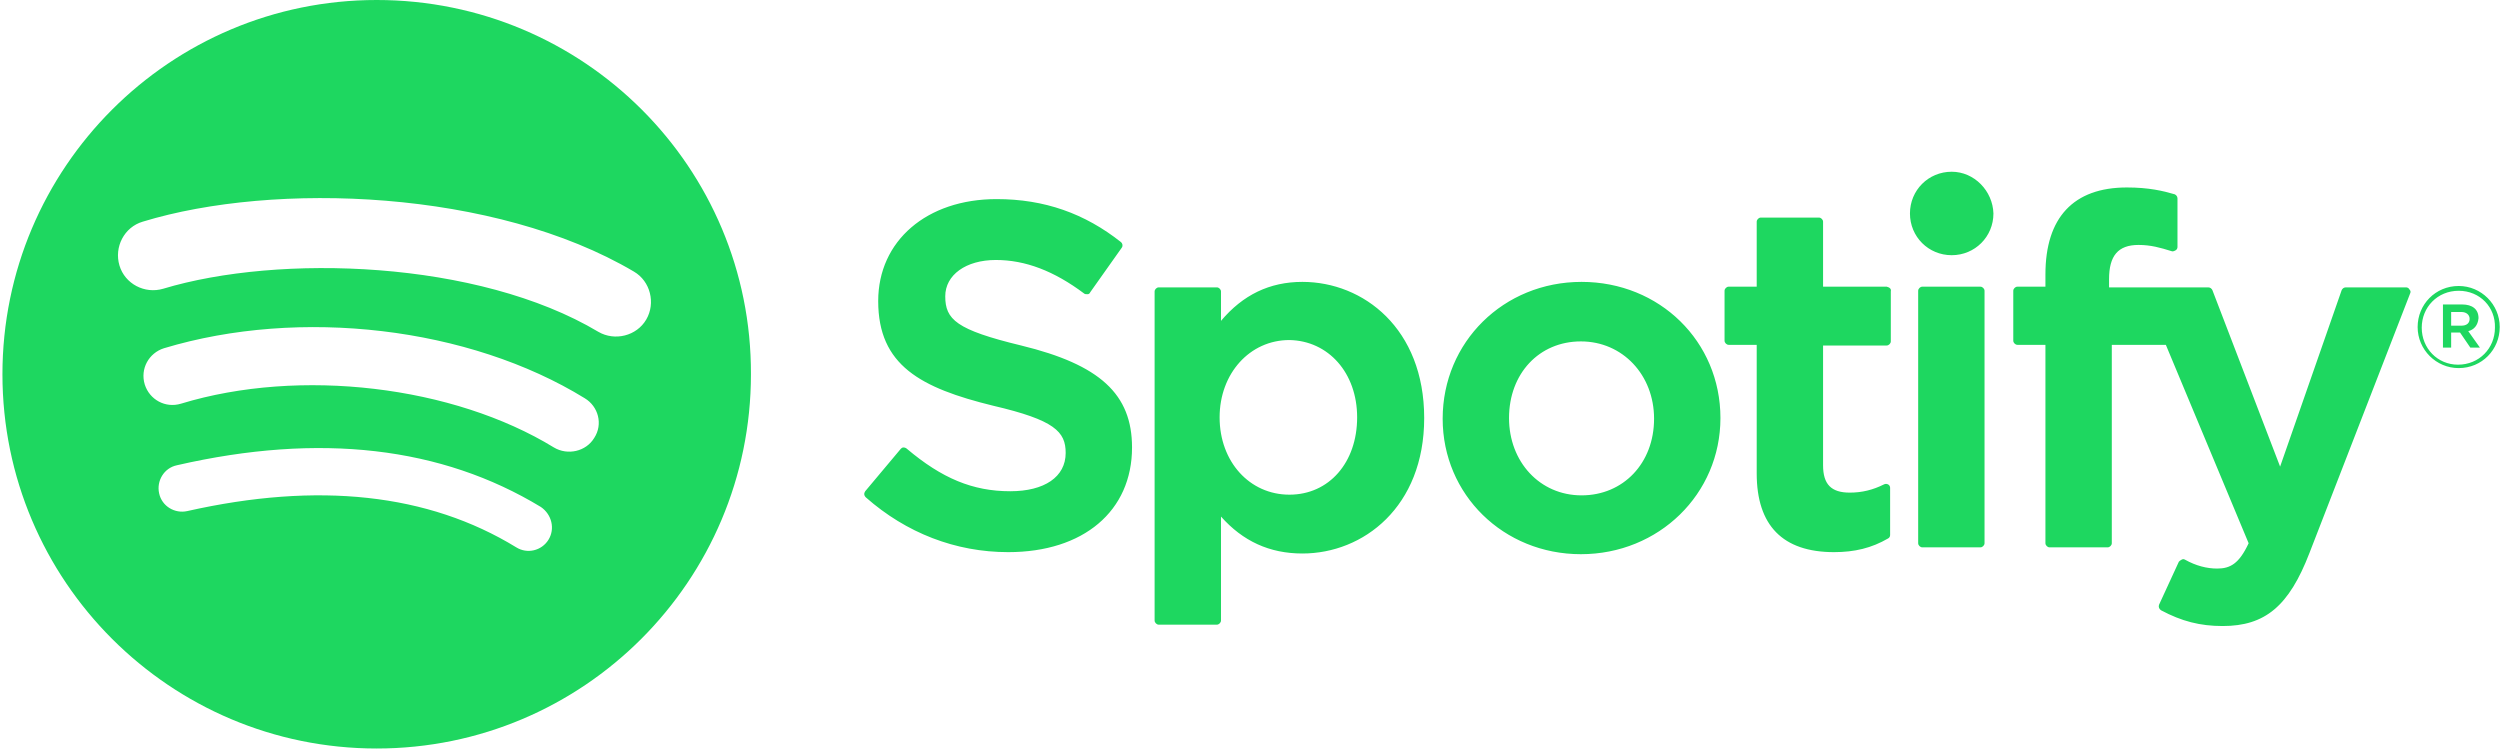
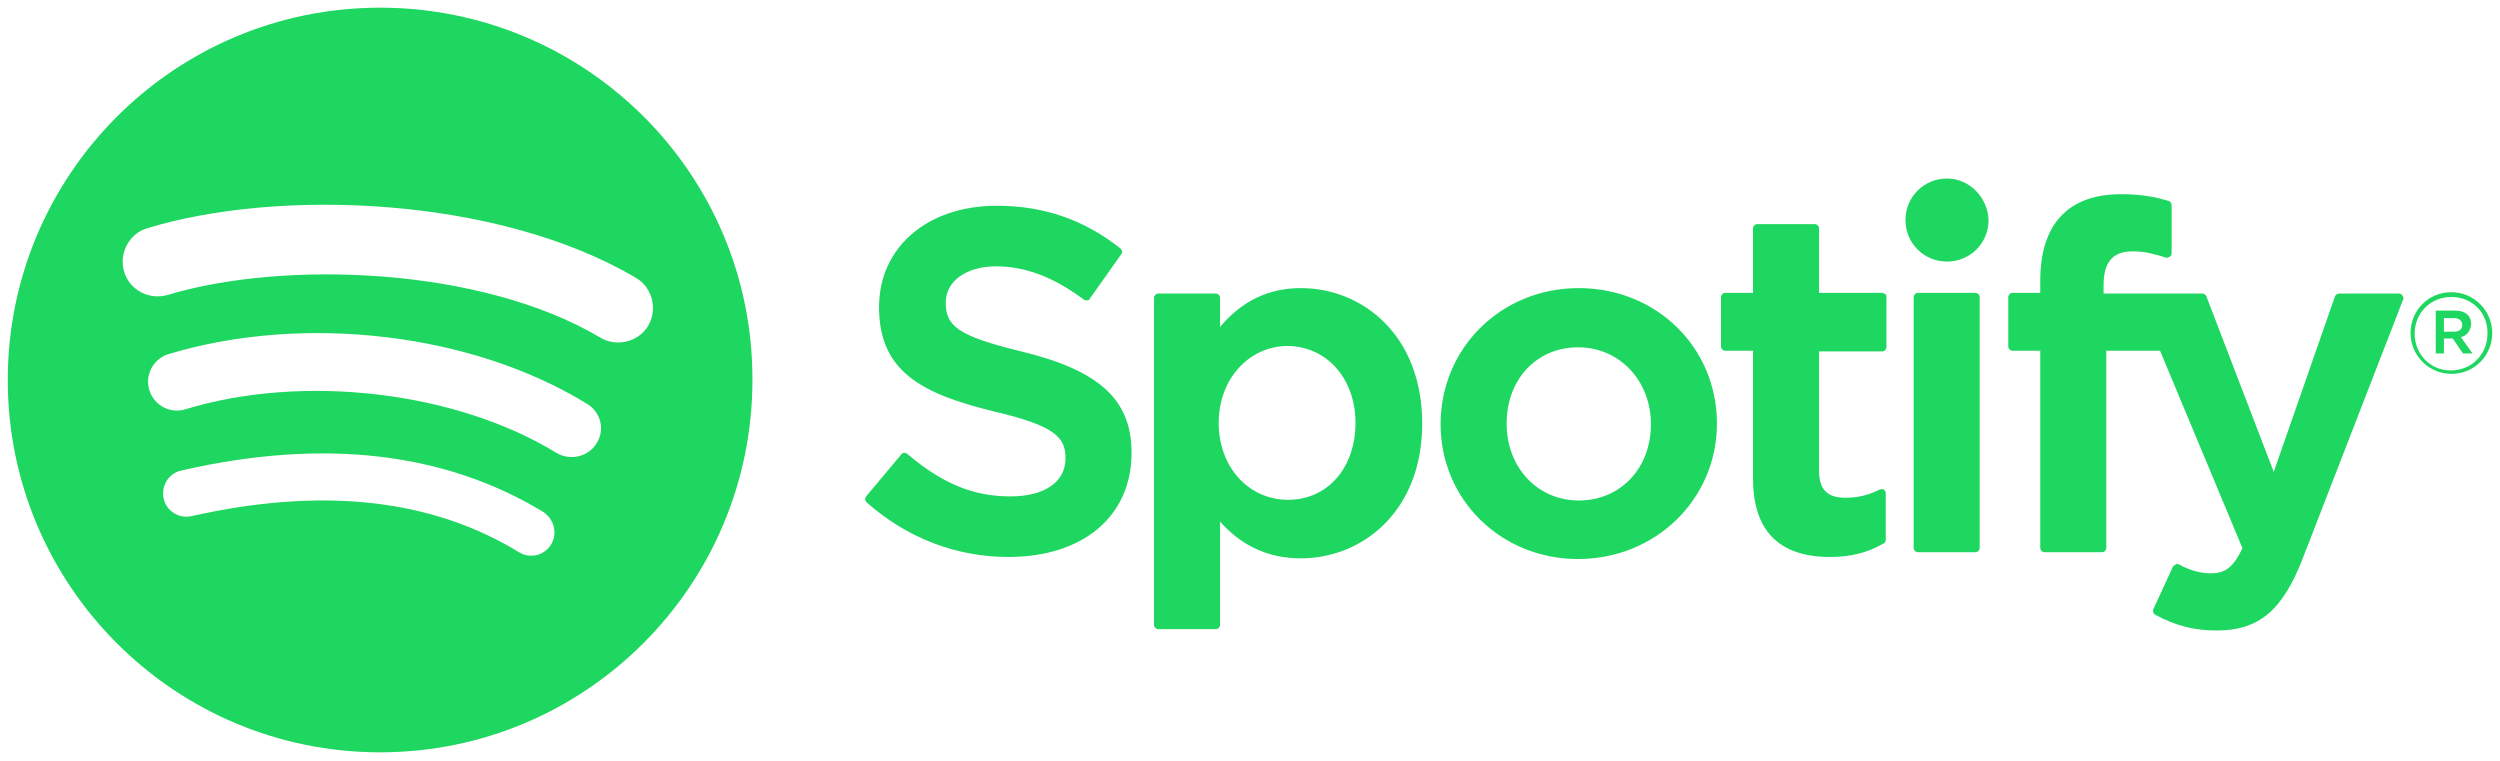
- <svg xmlns="http://www.w3.org/2000/svg" width="167" height="50" viewBox="0 0 167 50" fill="none">
-   <path d="M25.163 0C11.361 0 0.163 11.197 0.163 25C0.163 38.803 11.361 50 25.163 50C38.966 50 50.163 38.803 50.163 25C50.209 11.197 39.011 0 25.163 0ZM36.635 36.06C36.178 36.792 35.218 37.02 34.487 36.563C28.591 32.953 21.233 32.175 12.503 34.141C11.681 34.324 10.812 33.821 10.629 32.953C10.447 32.13 10.949 31.261 11.818 31.079C21.37 28.885 29.505 29.845 36.132 33.867C36.863 34.369 37.092 35.329 36.635 36.06ZM39.697 29.25C39.148 30.165 37.914 30.439 37 29.89C30.282 25.777 20.044 24.543 12.092 26.965C11.041 27.285 9.989 26.691 9.67 25.686C9.35 24.634 9.944 23.583 10.949 23.263C20.044 20.521 31.333 21.846 39.057 26.6C39.971 27.148 40.291 28.336 39.697 29.25ZM39.971 22.166C31.927 17.367 18.628 16.956 10.903 19.287C9.67 19.653 8.344 18.967 7.979 17.733C7.613 16.499 8.298 15.174 9.532 14.808C18.353 12.111 33.07 12.66 42.348 18.144C43.445 18.784 43.81 20.247 43.17 21.344C42.531 22.441 41.068 22.806 39.971 22.166ZM68.216 23.08C63.874 22.029 63.143 21.344 63.143 19.79C63.143 18.373 64.514 17.367 66.525 17.367C68.49 17.367 70.41 18.099 72.421 19.607C72.467 19.653 72.558 19.653 72.649 19.653C72.741 19.653 72.787 19.607 72.832 19.515L74.935 16.545C75.026 16.408 74.98 16.271 74.889 16.179C72.467 14.26 69.77 13.3 66.571 13.3C61.909 13.3 58.664 16.088 58.664 20.11C58.664 24.406 61.498 25.914 66.342 27.102C70.456 28.062 71.187 28.839 71.187 30.256C71.187 31.856 69.77 32.815 67.485 32.815C64.971 32.815 62.914 31.947 60.584 29.982C60.538 29.936 60.447 29.89 60.355 29.89C60.264 29.89 60.218 29.936 60.172 29.982L57.796 32.815C57.704 32.953 57.704 33.09 57.841 33.227C60.538 35.603 63.829 36.883 67.348 36.883C72.375 36.883 75.62 34.141 75.62 29.89C75.62 26.325 73.472 24.36 68.216 23.08ZM87 18.83C84.807 18.83 83.024 19.698 81.562 21.435V19.47C81.562 19.333 81.425 19.196 81.287 19.196H77.403C77.266 19.196 77.128 19.333 77.128 19.47V41.453C77.128 41.59 77.266 41.728 77.403 41.728H81.287C81.425 41.728 81.562 41.59 81.562 41.453V34.506C83.024 36.152 84.807 36.974 87 36.974C91.068 36.974 95.136 33.867 95.136 27.925C95.136 21.938 91.068 18.83 87 18.83ZM90.657 27.879C90.657 30.896 88.783 33.044 86.132 33.044C83.481 33.044 81.47 30.85 81.47 27.879C81.47 24.954 83.481 22.715 86.132 22.715C88.737 22.761 90.657 24.909 90.657 27.879ZM105.648 18.83C100.437 18.83 96.37 22.852 96.37 27.971C96.37 33.044 100.437 37.02 105.602 37.02C110.812 37.02 114.925 32.998 114.925 27.925C114.925 22.806 110.858 18.83 105.648 18.83ZM105.648 33.09C102.86 33.09 100.803 30.85 100.803 27.925C100.803 24.954 102.814 22.806 105.602 22.806C108.39 22.806 110.492 25.046 110.492 27.971C110.492 30.942 108.436 33.09 105.648 33.09ZM126.032 19.15H121.781V14.808C121.781 14.671 121.644 14.534 121.507 14.534H117.622C117.485 14.534 117.348 14.671 117.348 14.808V19.15H115.474C115.337 19.15 115.2 19.287 115.2 19.424V22.761C115.2 22.898 115.337 23.035 115.474 23.035H117.348V31.627C117.348 35.1 119.085 36.883 122.512 36.883C123.883 36.883 125.026 36.609 126.123 35.969C126.214 35.923 126.26 35.832 126.26 35.74V32.587C126.26 32.495 126.214 32.404 126.123 32.358C126.032 32.313 125.94 32.313 125.849 32.358C125.117 32.724 124.386 32.907 123.563 32.907C122.329 32.907 121.781 32.358 121.781 31.079V23.08H126.032C126.169 23.08 126.306 22.943 126.306 22.806V19.47C126.351 19.287 126.214 19.196 126.032 19.15ZM140.885 19.196V18.647C140.885 17.093 141.479 16.362 142.851 16.362C143.673 16.362 144.313 16.545 145.044 16.773C145.136 16.819 145.227 16.773 145.319 16.728C145.41 16.682 145.456 16.59 145.456 16.499V13.254C145.456 13.117 145.364 13.026 145.273 12.98C144.496 12.751 143.536 12.523 142.074 12.523C138.509 12.523 136.635 14.534 136.635 18.327V19.15H134.761C134.624 19.15 134.487 19.287 134.487 19.424V22.761C134.487 22.898 134.624 23.035 134.761 23.035H136.635V36.289C136.635 36.426 136.772 36.563 136.909 36.563H140.794C140.931 36.563 141.068 36.426 141.068 36.289V23.035H144.679L150.209 36.289C149.569 37.66 148.975 37.98 148.106 37.98C147.421 37.98 146.69 37.797 145.958 37.386C145.867 37.34 145.821 37.34 145.73 37.386C145.638 37.431 145.593 37.477 145.547 37.523L144.222 40.402C144.176 40.539 144.222 40.676 144.359 40.768C145.73 41.499 146.964 41.819 148.472 41.819C151.306 41.819 152.905 40.494 154.276 36.929L160.995 19.607C161.041 19.515 161.041 19.424 160.949 19.333C160.904 19.241 160.812 19.196 160.721 19.196H156.699C156.562 19.196 156.47 19.287 156.425 19.378L152.311 31.17L147.787 19.378C147.741 19.287 147.649 19.196 147.512 19.196H140.885ZM132.293 19.15H128.408C128.271 19.15 128.134 19.287 128.134 19.424V36.289C128.134 36.426 128.271 36.563 128.408 36.563H132.293C132.43 36.563 132.567 36.426 132.567 36.289V19.424C132.567 19.287 132.43 19.15 132.293 19.15ZM130.373 11.472C128.819 11.472 127.585 12.706 127.585 14.26C127.585 15.813 128.819 17.047 130.373 17.047C131.927 17.047 133.161 15.813 133.161 14.26C133.116 12.751 131.882 11.472 130.373 11.472ZM164.24 24.589C162.732 24.589 161.498 23.355 161.498 21.846C161.498 20.338 162.686 19.104 164.24 19.104C165.748 19.104 166.982 20.338 166.982 21.846C166.982 23.355 165.794 24.589 164.24 24.589ZM164.24 19.424C162.823 19.424 161.772 20.521 161.772 21.892C161.772 23.263 162.823 24.36 164.194 24.36C165.611 24.36 166.662 23.263 166.662 21.892C166.708 20.521 165.657 19.424 164.24 19.424ZM164.88 22.121L165.657 23.218H165.017L164.331 22.212H163.737V23.218H163.189V20.338H164.468C165.154 20.338 165.565 20.658 165.565 21.252C165.52 21.755 165.245 22.029 164.88 22.121ZM164.423 20.841H163.737V21.755H164.423C164.788 21.755 164.971 21.572 164.971 21.298C164.971 21.024 164.743 20.841 164.423 20.841Z" fill="#1ED760" />
+ <svg xmlns="http://www.w3.org/2000/svg" width="161" height="49" viewBox="0 0 161 49" fill="none">
+   <path d="M24.478 0.494C11.24 0.494 0.5 11.234 0.5 24.472C0.5 37.711 11.24 48.45 24.478 48.45C37.716 48.45 48.456 37.711 48.456 24.472C48.5 11.234 37.76 0.494 24.478 0.494ZM35.481 35.08C35.042 35.782 34.122 36.001 33.421 35.562C27.766 32.099 20.708 31.354 12.336 33.239C11.547 33.415 10.714 32.932 10.538 32.099C10.363 31.311 10.845 30.478 11.678 30.302C20.84 28.198 28.642 29.119 34.999 32.976C35.7 33.458 35.919 34.379 35.481 35.08ZM38.418 28.549C37.892 29.425 36.708 29.689 35.831 29.163C29.388 25.217 19.569 24.034 11.941 26.357C10.933 26.664 9.925 26.094 9.618 25.13C9.311 24.121 9.881 23.113 10.845 22.806C19.569 20.176 30.396 21.447 37.804 26.006C38.681 26.532 38.988 27.672 38.418 28.549ZM38.681 21.754C30.966 17.152 18.21 16.757 10.801 18.993C9.618 19.343 8.347 18.686 7.996 17.502C7.645 16.319 8.303 15.047 9.486 14.697C17.947 12.111 32.062 12.636 40.96 17.897C42.012 18.511 42.363 19.913 41.749 20.965C41.136 22.017 39.733 22.368 38.681 21.754ZM65.771 22.631C61.607 21.623 60.906 20.965 60.906 19.475C60.906 18.116 62.221 17.152 64.149 17.152C66.034 17.152 67.875 17.853 69.804 19.299C69.848 19.343 69.936 19.343 70.023 19.343C70.111 19.343 70.155 19.299 70.199 19.212L72.215 16.363C72.303 16.231 72.259 16.099 72.171 16.012C69.848 14.171 67.262 13.25 64.193 13.25C59.722 13.25 56.61 15.924 56.61 19.782C56.61 23.902 59.327 25.349 63.974 26.488C67.919 27.409 68.621 28.154 68.621 29.513C68.621 31.047 67.262 31.968 65.07 31.968C62.659 31.968 60.686 31.135 58.451 29.25C58.407 29.206 58.319 29.163 58.231 29.163C58.144 29.163 58.1 29.206 58.056 29.25L55.777 31.968C55.689 32.099 55.689 32.231 55.821 32.362C58.407 34.642 61.563 35.869 64.938 35.869C69.76 35.869 72.873 33.239 72.873 29.163C72.873 25.743 70.812 23.858 65.771 22.631ZM83.788 18.554C81.684 18.554 79.974 19.387 78.571 21.053V19.168C78.571 19.037 78.44 18.905 78.308 18.905H74.582C74.451 18.905 74.319 19.037 74.319 19.168V40.253C74.319 40.384 74.451 40.516 74.582 40.516H78.308C78.44 40.516 78.571 40.384 78.571 40.253V33.59C79.974 35.168 81.684 35.957 83.788 35.957C87.689 35.957 91.59 32.976 91.59 27.278C91.59 21.535 87.689 18.554 83.788 18.554ZM87.294 27.234C87.294 30.127 85.497 32.187 82.955 32.187C80.412 32.187 78.484 30.083 78.484 27.234C78.484 24.428 80.412 22.28 82.955 22.28C85.453 22.324 87.294 24.384 87.294 27.234ZM101.673 18.554C96.675 18.554 92.774 22.412 92.774 27.321C92.774 32.187 96.675 36.001 101.629 36.001C106.626 36.001 110.571 32.143 110.571 27.278C110.571 22.368 106.67 18.554 101.673 18.554ZM101.673 32.231C98.999 32.231 97.026 30.083 97.026 27.278C97.026 24.428 98.955 22.368 101.629 22.368C104.303 22.368 106.319 24.516 106.319 27.321C106.319 30.171 104.347 32.231 101.673 32.231ZM121.223 18.861H117.147V14.697C117.147 14.565 117.015 14.434 116.884 14.434H113.158C113.026 14.434 112.895 14.565 112.895 14.697V18.861H111.097C110.966 18.861 110.834 18.993 110.834 19.124V22.324C110.834 22.456 110.966 22.587 111.097 22.587H112.895V30.828C112.895 34.16 114.56 35.869 117.848 35.869C119.163 35.869 120.259 35.606 121.311 34.993C121.399 34.949 121.442 34.861 121.442 34.773V31.749C121.442 31.661 121.399 31.573 121.311 31.53C121.223 31.486 121.136 31.486 121.048 31.53C120.347 31.88 119.645 32.056 118.856 32.056C117.673 32.056 117.147 31.53 117.147 30.302V22.631H121.223C121.355 22.631 121.486 22.5 121.486 22.368V19.168C121.53 18.993 121.399 18.905 121.223 18.861ZM135.47 18.905V18.379C135.47 16.889 136.04 16.187 137.355 16.187C138.144 16.187 138.758 16.363 139.459 16.582C139.547 16.625 139.634 16.582 139.722 16.538C139.81 16.494 139.853 16.406 139.853 16.319V13.206C139.853 13.075 139.766 12.987 139.678 12.943C138.933 12.724 138.012 12.505 136.61 12.505C133.19 12.505 131.393 14.434 131.393 18.072V18.861H129.596C129.464 18.861 129.333 18.993 129.333 19.124V22.324C129.333 22.456 129.464 22.587 129.596 22.587H131.393V35.3C131.393 35.431 131.525 35.562 131.656 35.562H135.382C135.514 35.562 135.645 35.431 135.645 35.3V22.587H139.108L144.412 35.3C143.799 36.615 143.229 36.921 142.396 36.921C141.738 36.921 141.037 36.746 140.336 36.352C140.248 36.308 140.204 36.308 140.116 36.352C140.029 36.395 139.985 36.439 139.941 36.483L138.67 39.245C138.626 39.376 138.67 39.508 138.801 39.595C140.116 40.297 141.3 40.604 142.747 40.604C145.464 40.604 146.999 39.332 148.314 35.913L154.758 19.299C154.801 19.212 154.801 19.124 154.714 19.037C154.67 18.949 154.582 18.905 154.495 18.905H150.637C150.505 18.905 150.418 18.993 150.374 19.08L146.429 30.39L142.089 19.08C142.045 18.993 141.958 18.905 141.826 18.905H135.47ZM127.229 18.861H123.503C123.371 18.861 123.24 18.993 123.24 19.124V35.3C123.24 35.431 123.371 35.562 123.503 35.562H127.229C127.36 35.562 127.492 35.431 127.492 35.3V19.124C127.492 18.993 127.36 18.861 127.229 18.861ZM125.388 11.497C123.897 11.497 122.714 12.68 122.714 14.171C122.714 15.661 123.897 16.845 125.388 16.845C126.878 16.845 128.062 15.661 128.062 14.171C128.018 12.724 126.834 11.497 125.388 11.497ZM157.87 24.078C156.423 24.078 155.24 22.894 155.24 21.447C155.24 20.001 156.379 18.817 157.87 18.817C159.316 18.817 160.5 20.001 160.5 21.447C160.5 22.894 159.36 24.078 157.87 24.078ZM157.87 19.124C156.511 19.124 155.503 20.176 155.503 21.491C155.503 22.806 156.511 23.858 157.826 23.858C159.185 23.858 160.193 22.806 160.193 21.491C160.237 20.176 159.229 19.124 157.87 19.124ZM158.484 21.71L159.229 22.762H158.615L157.958 21.798H157.388V22.762H156.862V20.001H158.089C158.747 20.001 159.141 20.308 159.141 20.878C159.097 21.36 158.834 21.623 158.484 21.71ZM158.045 20.483H157.388V21.36H158.045C158.396 21.36 158.571 21.184 158.571 20.921C158.571 20.658 158.352 20.483 158.045 20.483Z" fill="#1ED760" />
</svg>
